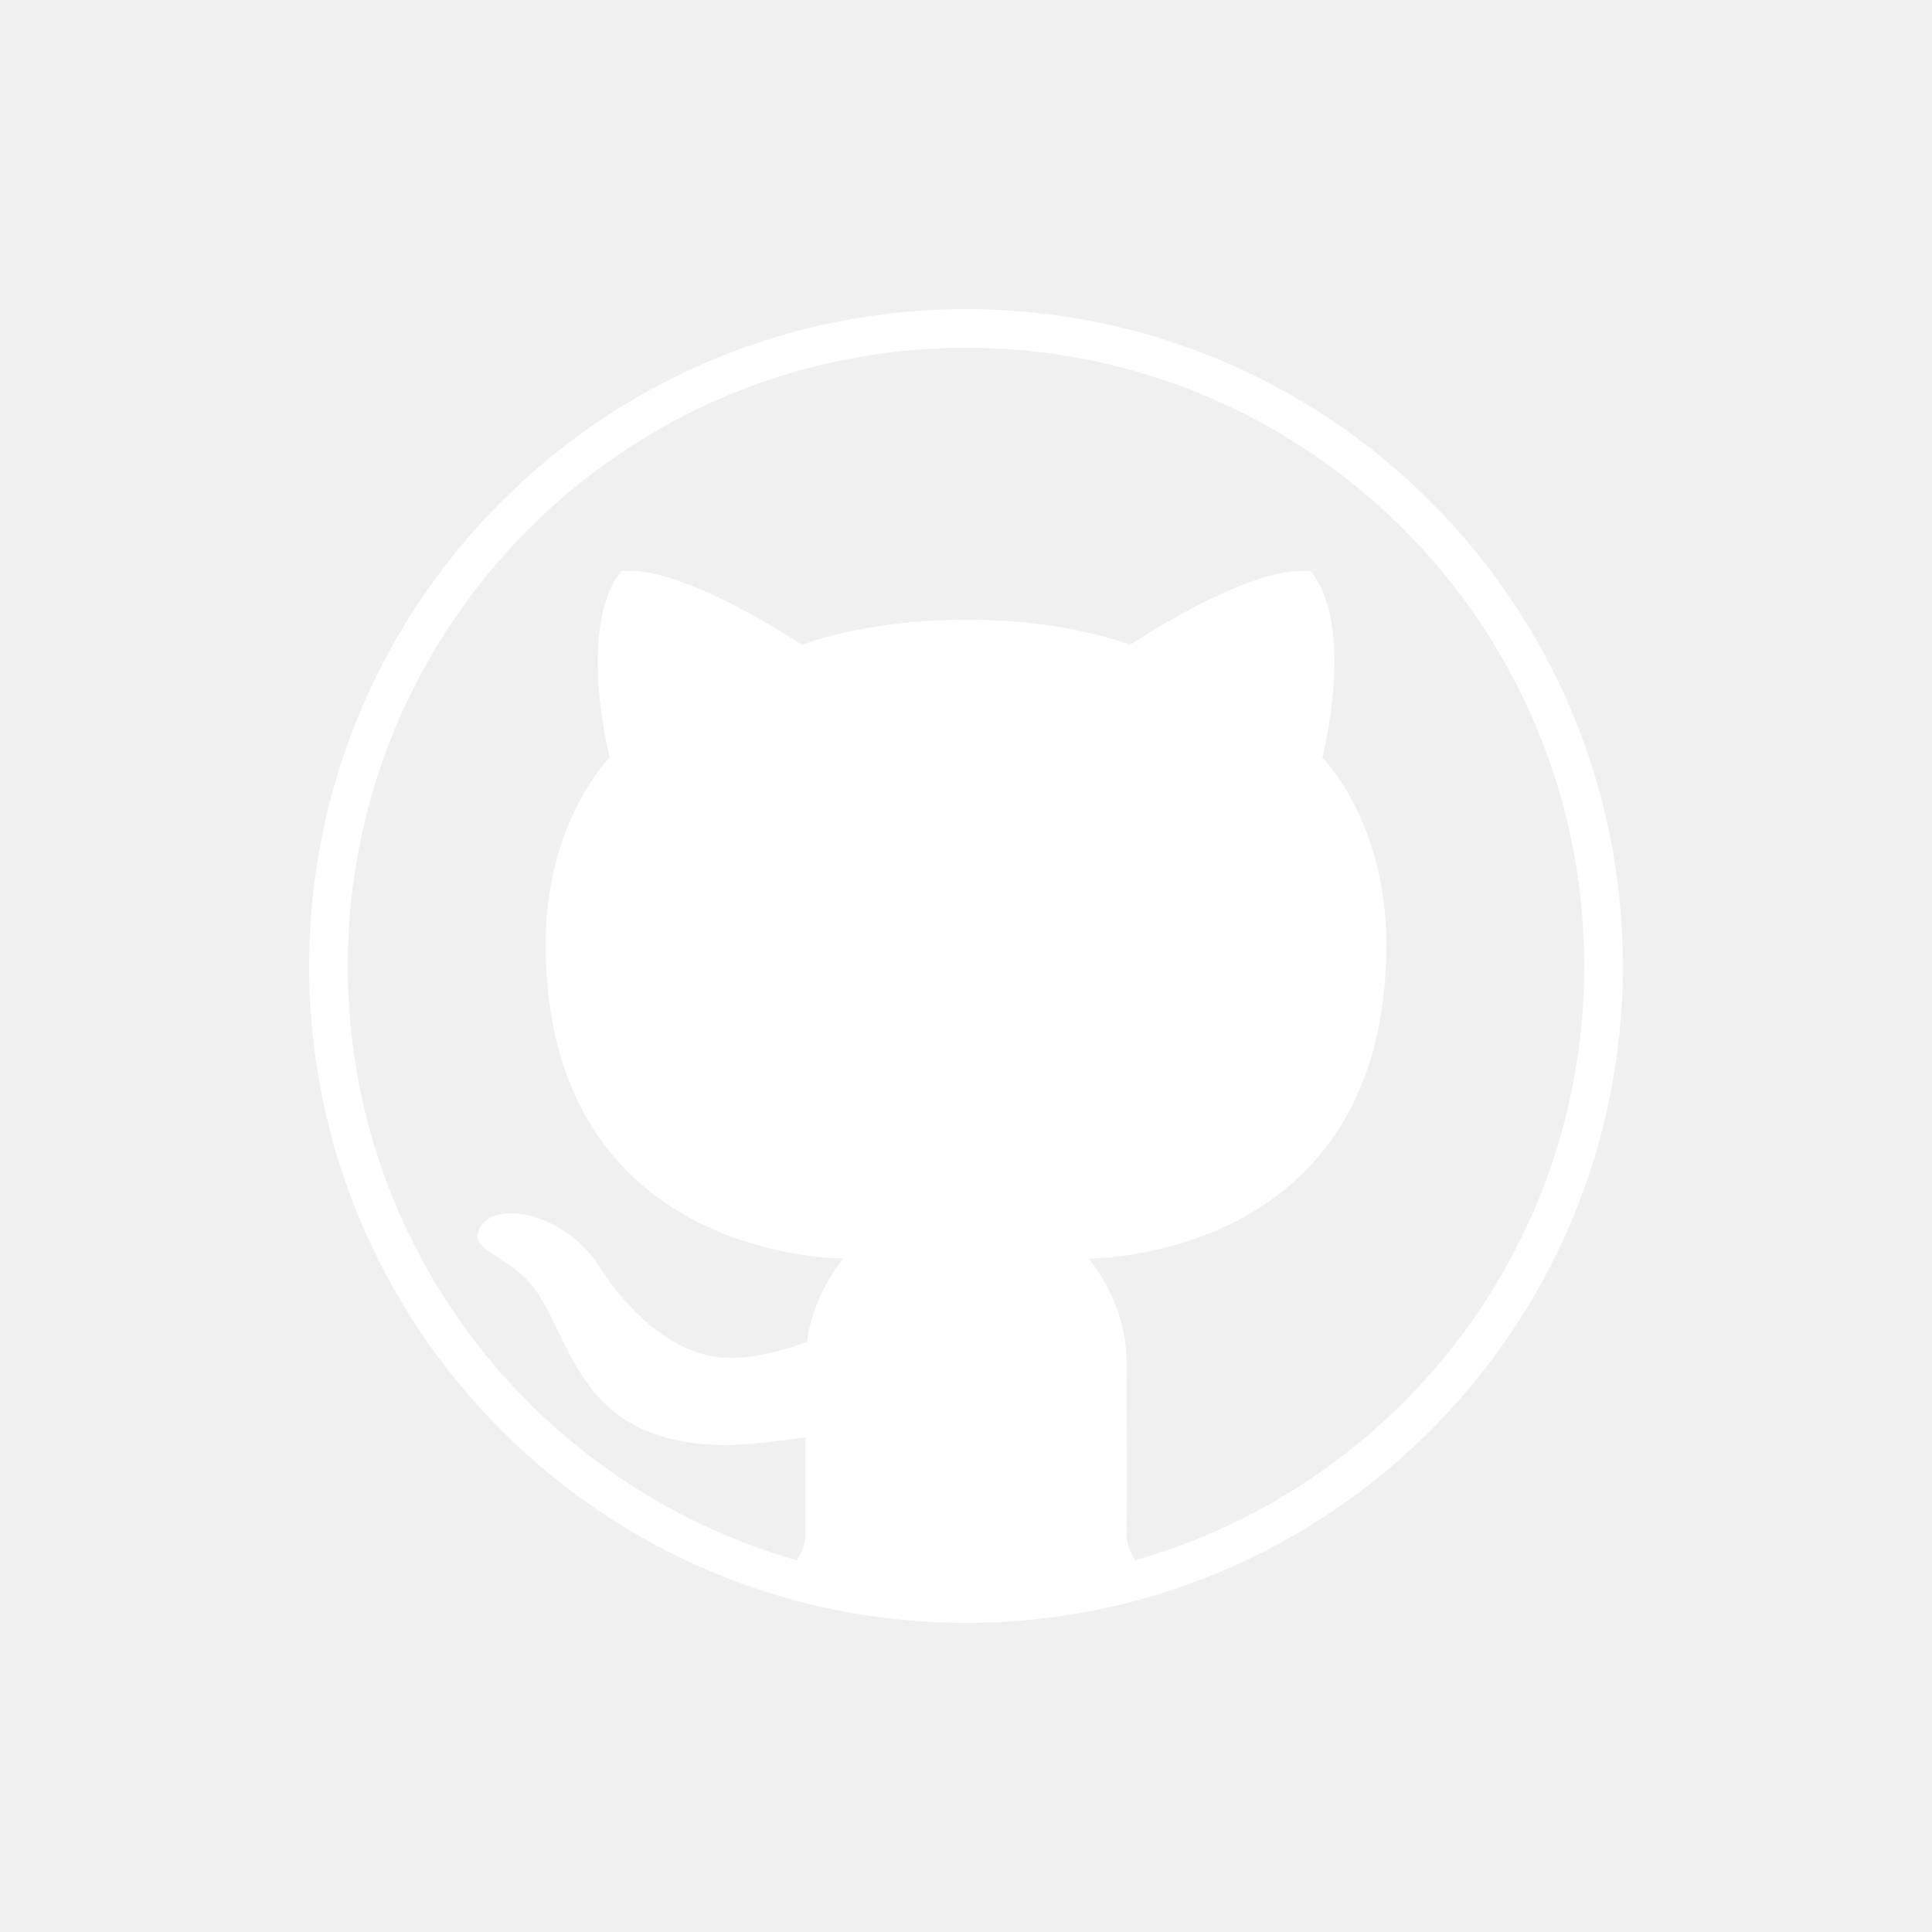
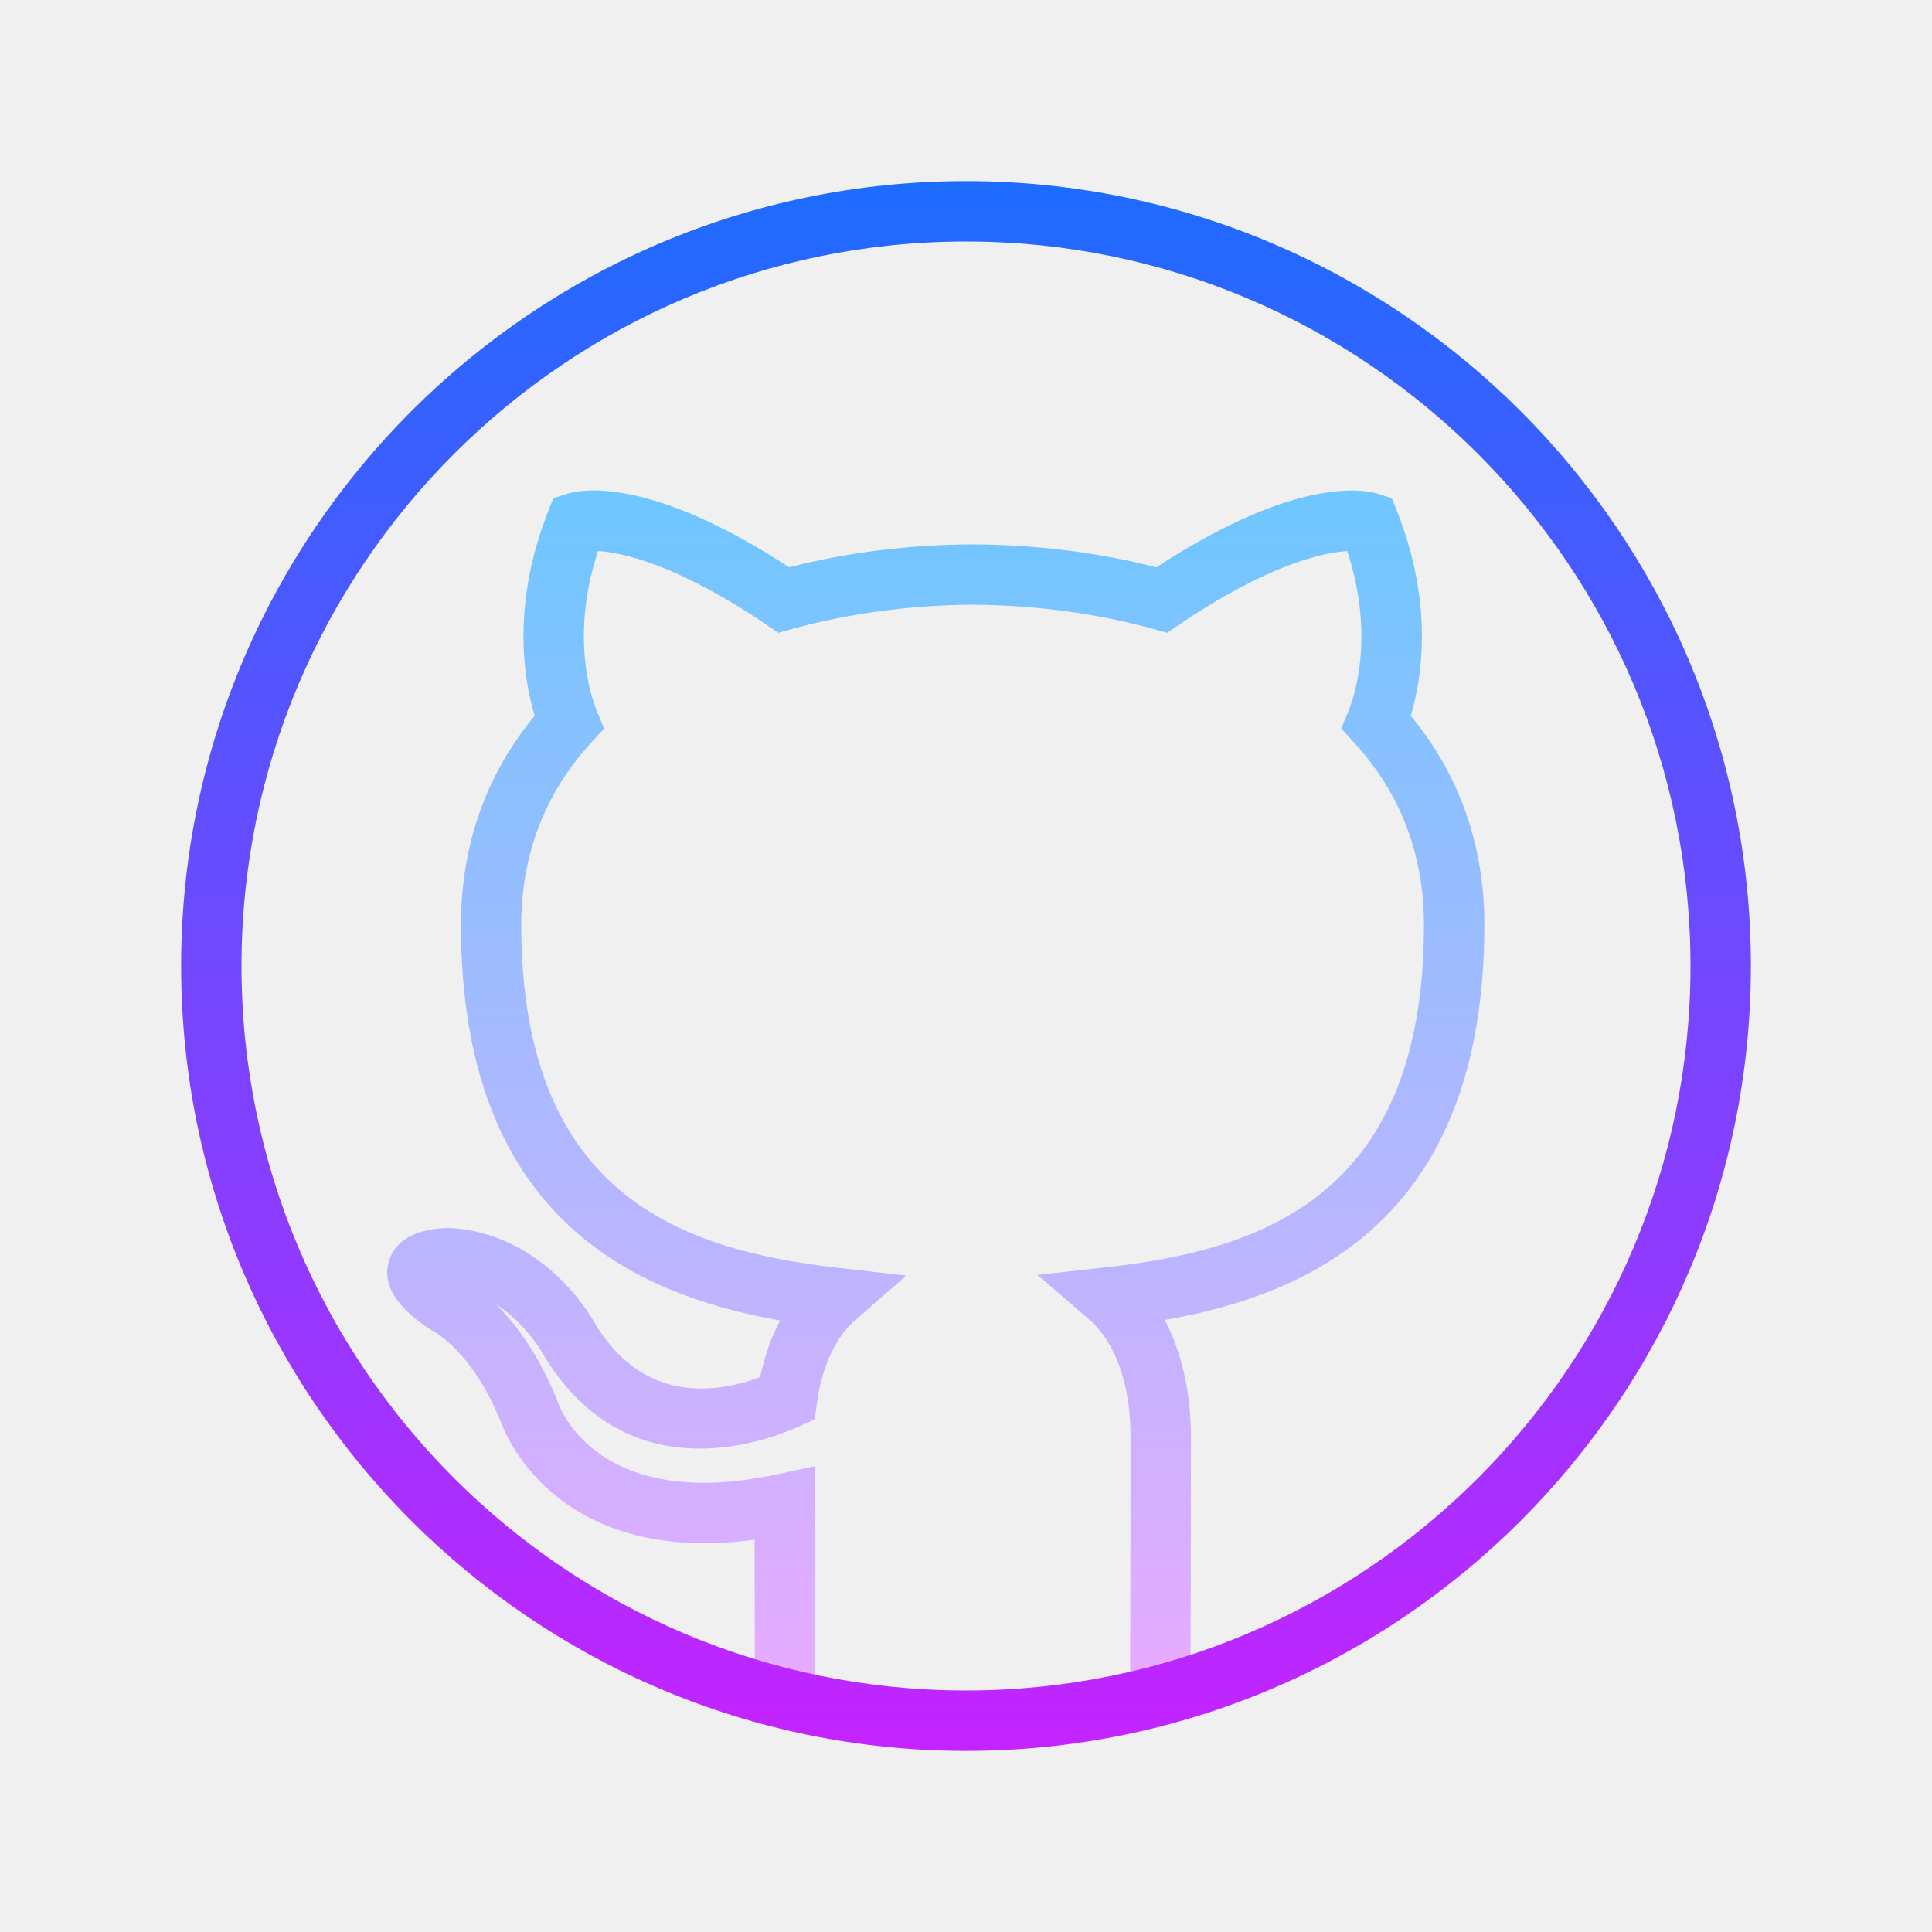
- <svg xmlns="http://www.w3.org/2000/svg" x="0px" y="0px" width="50" height="50" viewBox="0 0 50 50" style="fill:#FFFFFF;">
-   <path d="M 25 8 C 15.611 8 8 15.611 8 25 C 8 34.389 15.611 42 25 42 C 34.389 42 42 34.389 42 25 C 42 15.611 34.389 8 25 8 z M 25 9 C 33.837 9 41 16.163 41 25 C 41 32.316 36.085 38.472 29.381 40.379 C 29.245 40.173 29.145 39.932 29.152 39.65 C 29.179 38.593 29.152 36.13 29.152 35.225 C 29.152 33.672 28.17 32.57 28.17 32.57 C 28.17 32.57 35.879 32.658 35.879 24.432 C 35.879 21.258 34.223 19.605 34.223 19.605 C 34.223 19.605 35.093 16.216 33.92 14.779 C 32.605 14.637 30.249 16.036 29.244 16.689 C 29.244 16.689 27.653 16.037 25.002 16.037 C 22.351 16.037 20.758 16.689 20.758 16.689 C 19.752 16.036 17.397 14.637 16.082 14.779 C 14.909 16.216 15.779 19.605 15.779 19.605 C 15.779 19.605 14.121 21.256 14.121 24.43 C 14.121 32.656 21.83 32.568 21.83 32.568 C 21.83 32.568 21.054 33.443 20.883 34.73 C 20.351 34.919 19.616 35.146 18.914 35.146 C 17.241 35.146 15.97 33.52 15.504 32.768 C 15.044 32.026 14.102 31.402 13.223 31.402 C 12.644 31.402 12.359 31.692 12.359 32.023 C 12.359 32.354 13.171 32.584 13.707 33.197 C 14.837 34.49 14.817 37.4 18.84 37.4 C 19.314 37.4 20.165 37.293 20.848 37.199 C 20.843 38.143 20.833 39.064 20.848 39.648 C 20.855 39.931 20.756 40.172 20.619 40.379 C 13.915 38.472 9 32.316 9 25 C 9 16.163 16.163 9 25 9 z" />
+ <svg xmlns="http://www.w3.org/2000/svg" x="0px" y="0px" width="64" height="64" viewBox="0 0 64 64">
+   <linearGradient id="KpzH_ttTMIjq8dhx1zD2pa_52539_gr1" x1="30.999" x2="30.999" y1="16" y2="55.342" gradientUnits="userSpaceOnUse" spreadMethod="reflect">
+     <stop offset="0" stop-color="#6dc7ff" />
+     <stop offset="1" stop-color="#e6abff" />
+   </linearGradient>
+   <path fill="url(#KpzH_ttTMIjq8dhx1zD2pa_52539_gr1)" d="M25.008,56.007c-0.003-0.368-0.006-1.962-0.009-3.454l-0.003-1.55 c-6.729,0.915-8.358-3.78-8.376-3.83c-0.934-2.368-2.211-3.045-2.266-3.073l-0.124-0.072c-0.463-0.316-1.691-1.157-1.342-2.263 c0.315-0.997,1.536-1.1,2.091-1.082c3.074,0.215,4.63,2.978,4.694,3.095c1.569,2.689,3.964,2.411,5.509,1.844 c0.144-0.688,0.367-1.32,0.659-1.878C20.885,42.865,15.27,40.229,15.27,30.64c0-2.633,0.82-4.96,2.441-6.929 c-0.362-1.206-0.774-3.666,0.446-6.765l0.174-0.442l0.452-0.144c0.416-0.137,2.688-0.624,7.359,2.433 c1.928-0.494,3.969-0.749,6.074-0.759c2.115,0.01,4.158,0.265,6.09,0.759c4.667-3.058,6.934-2.565,7.351-2.433l0.451,0.145 l0.174,0.44c1.225,3.098,0.813,5.559,0.451,6.766c1.618,1.963,2.438,4.291,2.438,6.929c0,9.591-5.621,12.219-10.588,13.087 c0.563,1.065,0.868,2.402,0.868,3.878c0,1.683-0.007,7.204-0.015,8.402l-2-0.014c0.008-1.196,0.015-6.708,0.015-8.389 c0-2.442-0.943-3.522-1.35-3.874l-1.73-1.497l2.274-0.253c5.205-0.578,10.525-2.379,10.525-11.341c0-2.33-0.777-4.361-2.31-6.036 l-0.43-0.469l0.242-0.587c0.166-0.401,0.894-2.442-0.043-5.291c-0.758,0.045-2.568,0.402-5.584,2.447l-0.384,0.259l-0.445-0.123 c-1.863-0.518-3.938-0.796-6.001-0.806c-2.052,0.01-4.124,0.288-5.984,0.806l-0.445,0.123l-0.383-0.259 c-3.019-2.044-4.833-2.404-5.594-2.449c-0.935,2.851-0.206,4.892-0.04,5.293l0.242,0.587l-0.429,0.469 c-1.536,1.681-2.314,3.712-2.314,6.036c0,8.958,5.31,10.77,10.504,11.361l2.252,0.256l-1.708,1.49 c-0.372,0.325-1.03,1.112-1.254,2.727l-0.075,0.549l-0.506,0.227c-1.321,0.592-5.839,2.162-8.548-2.485 c-0.015-0.025-0.544-0.945-1.502-1.557c0.646,0.639,1.433,1.673,2.068,3.287c0.066,0.19,1.357,3.622,7.28,2.339l1.206-0.262 l0.012,3.978c0.003,1.487,0.006,3.076,0.009,3.444L25.008,56.007z" />
+   <linearGradient id="KpzH_ttTMIjq8dhx1zD2pb_52539_gr2" x1="32" x2="32" y1="5" y2="59.167" gradientUnits="userSpaceOnUse" spreadMethod="reflect">
+     <stop offset="0" stop-color="#1a6dff" />
+     <stop offset="1" stop-color="#c822ff" />
+   </linearGradient>
+   <path fill="url(#KpzH_ttTMIjq8dhx1zD2pb_52539_gr2)" d="M32,58C17.663,58,6,46.337,6,32S17.663,6,32,6s26,11.663,26,26S46.337,58,32,58z M32,8 C18.767,8,8,18.767,8,32s10.767,24,24,24s24-10.767,24-24S45.233,8,32,8z" />
</svg>
